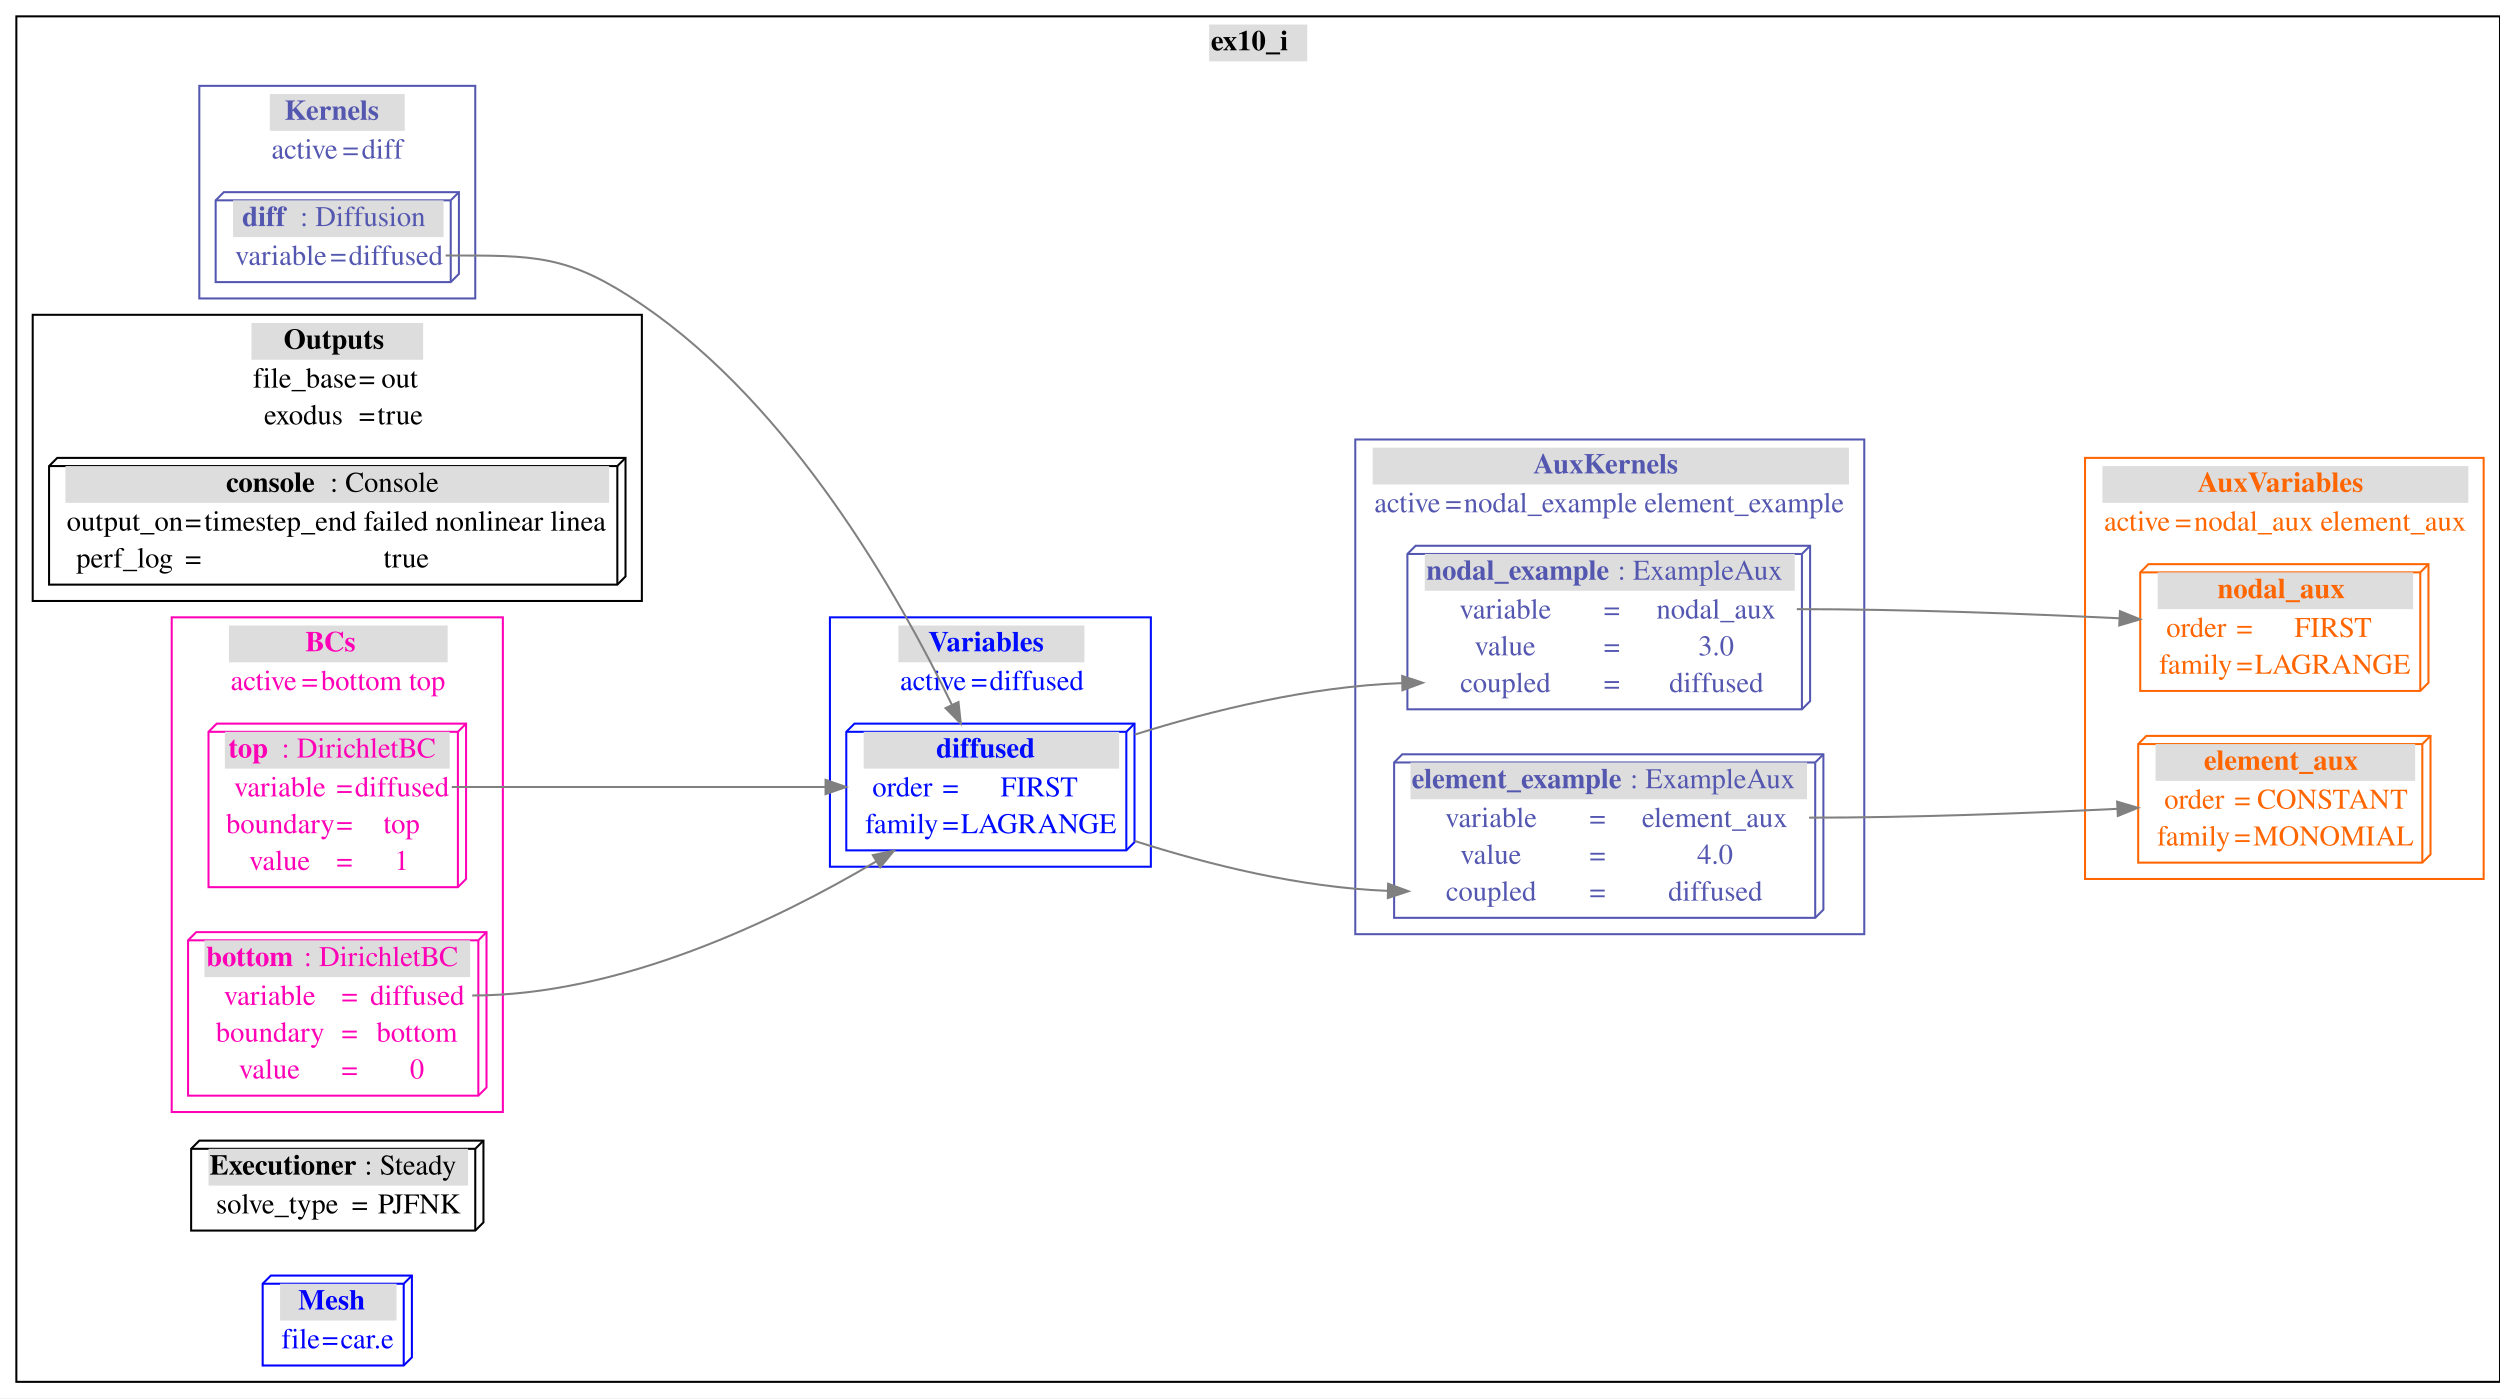
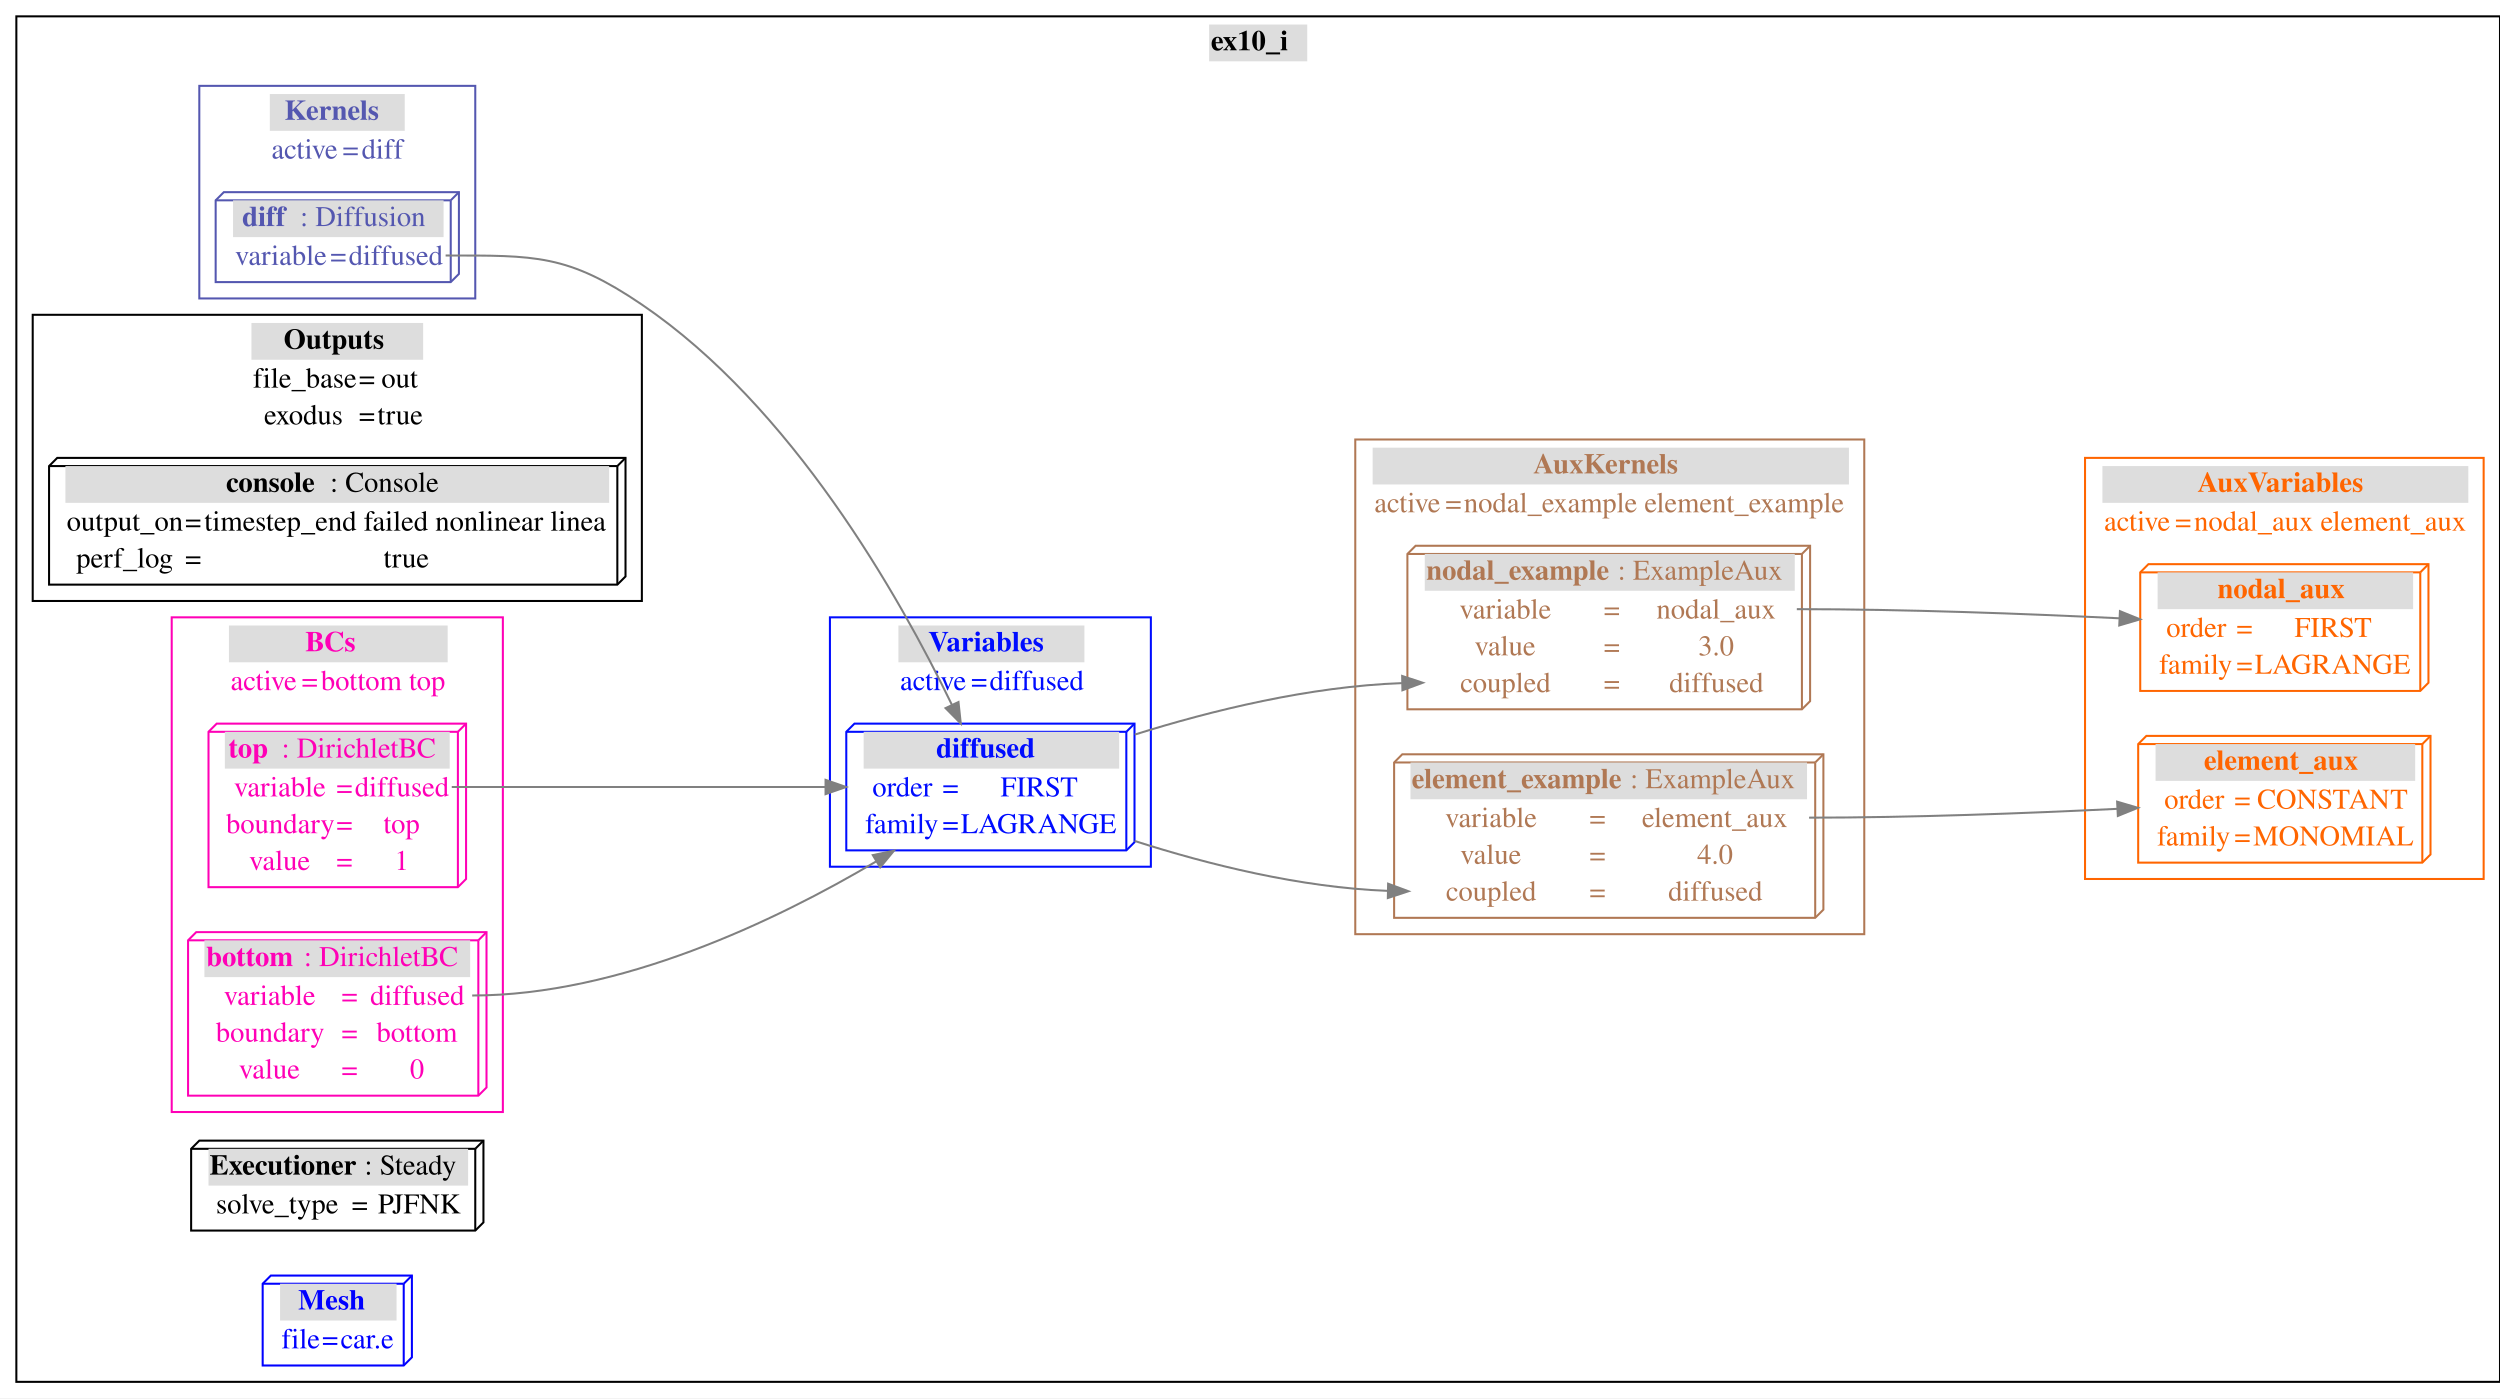
<svg xmlns="http://www.w3.org/2000/svg" width="1223pt" height="684pt" viewBox="0.00 0.00 1223.00 684.00">
  <g id="graph0" class="graph" transform="scale(1 1) rotate(0) translate(0 684)">
    <polygon fill="white" stroke="none" points="0,-0 0,-684 1223,-684 1223,-0 0,-0" />
    <g id="clust1" class="cluster">
      <polygon fill="none" stroke="black" points="8,-8 8,-676 1223,-676 1223,-8 8,-8" />
      <polygon fill="#dddddd" stroke="none" points="591.5,-654 591.5,-672 639.5,-672 639.5,-654 591.5,-654" />
      <text text-anchor="start" x="592.367" y="-659.4" font-family="Times,serif" font-weight="bold" font-size="14.00">ex10_i </text>
    </g>
    <g id="clust2" class="cluster">
      <polygon fill="none" stroke="#5457b0" points="97.5,-538 97.5,-642 232.5,-642 232.5,-538 97.5,-538" />
      <polygon fill="#dddddd" stroke="none" points="132,-620 132,-638 198,-638 198,-620 132,-620" />
      <text text-anchor="start" x="139.154" y="-625.4" font-family="Times,serif" font-weight="bold" font-size="14.00" fill="#5457b0">Kernels </text>
      <text text-anchor="start" x="132.787" y="-606.4" font-family="Times,serif" font-size="14.00" fill="#5457b0">active</text>
      <text text-anchor="start" x="167.553" y="-606.4" font-family="Times,serif" font-size="14.00" fill="#5457b0">=</text>
      <text text-anchor="start" x="176.894" y="-606.4" font-family="Times,serif" font-size="14.00" fill="#5457b0">diff</text>
    </g>
    <g id="clust3" class="cluster">
      <polygon fill="none" stroke="black" points="16,-390 16,-530 314,-530 314,-390 16,-390" />
      <polygon fill="#dddddd" stroke="none" points="123,-508 123,-526 207,-526 207,-508 123,-508" />
      <text text-anchor="start" x="138.754" y="-513.4" font-family="Times,serif" font-weight="bold" font-size="14.00">Outputs </text>
      <text text-anchor="start" x="123.735" y="-494.4" font-family="Times,serif" font-size="14.00">file_base</text>
      <text text-anchor="start" x="175.553" y="-494.4" font-family="Times,serif" font-size="14.00">=</text>
      <text text-anchor="start" x="186.555" y="-494.4" font-family="Times,serif" font-size="14.00">out</text>
      <text text-anchor="start" x="129.17" y="-476.4" font-family="Times,serif" font-size="14.00">exodus</text>
      <text text-anchor="start" x="175.553" y="-476.4" font-family="Times,serif" font-size="14.00">=</text>
      <text text-anchor="start" x="184.617" y="-476.4" font-family="Times,serif" font-size="14.00">true</text>
    </g>
    <g id="clust4" class="cluster">
      <polygon fill="none" stroke="#000cff" points="406,-260 406,-382 563,-382 563,-260 406,-260" />
      <polygon fill="#dddddd" stroke="none" points="439.5,-360 439.5,-378 530.5,-378 530.5,-360 439.5,-360" />
      <text text-anchor="start" x="454.101" y="-365.4" font-family="Times,serif" font-weight="bold" font-size="14.00" fill="#000cff">Variables </text>
      <text text-anchor="start" x="440.288" y="-346.4" font-family="Times,serif" font-size="14.00" fill="#000cff">active</text>
      <text text-anchor="start" x="475.053" y="-346.4" font-family="Times,serif" font-size="14.00" fill="#000cff">=</text>
      <text text-anchor="start" x="484.065" y="-346.4" font-family="Times,serif" font-size="14.00" fill="#000cff">diffused</text>
    </g>
    <g id="clust5" class="cluster">
-       <polygon fill="none" stroke="#5457b0" points="663,-227 663,-469 912,-469 912,-227 663,-227" />
+       <polygon fill="none" stroke="#b07854" points="663,-227 663,-469 912,-469 912,-227 663,-227" />
      <polygon fill="#dddddd" stroke="none" points="671.5,-447 671.5,-465 904.5,-465 904.5,-447 671.5,-447" />
-       <text text-anchor="start" x="750.101" y="-452.4" font-family="Times,serif" font-weight="bold" font-size="14.00" fill="#5457b0">AuxKernels </text>
-       <text text-anchor="start" x="672.288" y="-433.4" font-family="Times,serif" font-size="14.00" fill="#5457b0">active</text>
-       <text text-anchor="start" x="707.053" y="-433.4" font-family="Times,serif" font-size="14.00" fill="#5457b0">=</text>
-       <text text-anchor="start" x="716.115" y="-433.4" font-family="Times,serif" font-size="14.00" fill="#5457b0">nodal_example element_example</text>
+       <text text-anchor="start" x="750.101" y="-452.4" font-family="Times,serif" font-weight="bold" font-size="14.00" fill="#b07854">AuxKernels </text>
+       <text text-anchor="start" x="672.288" y="-433.4" font-family="Times,serif" font-size="14.00" fill="#b07854">active</text>
+       <text text-anchor="start" x="707.053" y="-433.4" font-family="Times,serif" font-size="14.00" fill="#b07854">=</text>
+       <text text-anchor="start" x="716.115" y="-433.4" font-family="Times,serif" font-size="14.00" fill="#b07854">nodal_example element_example</text>
    </g>
    <g id="clust6" class="cluster">
      <polygon fill="none" stroke="#ff6500" points="1020,-254 1020,-460 1215,-460 1215,-254 1020,-254" />
      <polygon fill="#dddddd" stroke="none" points="1028.5,-438 1028.5,-456 1207.5,-456 1207.5,-438 1028.5,-438" />
      <text text-anchor="start" x="1075.05" y="-443.4" font-family="Times,serif" font-weight="bold" font-size="14.00" fill="#ff6500">AuxVariables </text>
      <text text-anchor="start" x="1029.29" y="-424.4" font-family="Times,serif" font-size="14.00" fill="#ff6500">active</text>
      <text text-anchor="start" x="1064.05" y="-424.4" font-family="Times,serif" font-size="14.00" fill="#ff6500">=</text>
      <text text-anchor="start" x="1073.33" y="-424.4" font-family="Times,serif" font-size="14.00" fill="#ff6500">nodal_aux element_aux</text>
    </g>
    <g id="clust7" class="cluster">
      <polygon fill="none" stroke="#ff00b6" points="84,-140 84,-382 246,-382 246,-140 84,-140" />
      <polygon fill="#dddddd" stroke="none" points="112,-360 112,-378 219,-378 219,-360 112,-360" />
      <text text-anchor="start" x="149.361" y="-365.4" font-family="Times,serif" font-weight="bold" font-size="14.00" fill="#ff00b6">BCs </text>
      <text text-anchor="start" x="112.787" y="-346.4" font-family="Times,serif" font-size="14.00" fill="#ff00b6">active</text>
      <text text-anchor="start" x="147.553" y="-346.4" font-family="Times,serif" font-size="14.00" fill="#ff00b6">=</text>
      <text text-anchor="start" x="156.969" y="-346.4" font-family="Times,serif" font-size="14.00" fill="#ff00b6">bottom top</text>
    </g>
    <g id="node1" class="node">
      <polygon fill="none" stroke="black" points="236.5,-126 97.5,-126 93.5,-122 93.5,-82 232.5,-82 236.5,-86 236.5,-126" />
      <polyline fill="none" stroke="black" points="232.5,-122 93.5,-122 " />
      <polyline fill="none" stroke="black" points="232.5,-122 232.5,-82 " />
      <polyline fill="none" stroke="black" points="232.5,-122 236.5,-126 " />
      <polygon fill="#dddddd" stroke="none" points="102,-104 102,-122 229,-122 229,-104 102,-104" />
      <text text-anchor="start" x="102.524" y="-109.4" font-family="Times,serif" font-weight="bold" font-size="14.00">Executioner </text>
      <text text-anchor="start" x="178.323" y="-109.4" font-family="Times,serif" font-size="14.00">: Steady</text>
      <text text-anchor="start" x="105.672" y="-90.4" font-family="Times,serif" font-size="14.00">solve_type</text>
      <text text-anchor="start" x="172.053" y="-90.4" font-family="Times,serif" font-size="14.00">=</text>
      <text text-anchor="start" x="184.888" y="-90.4" font-family="Times,serif" font-size="14.00">PJFNK</text>
    </g>
    <g id="node2" class="node">
      <polygon fill="none" stroke="#5457b0" points="224.5,-590 109.5,-590 105.5,-586 105.5,-546 220.5,-546 224.5,-550 224.5,-590" />
      <polyline fill="none" stroke="#5457b0" points="220.5,-586 105.5,-586 " />
      <polyline fill="none" stroke="#5457b0" points="220.5,-586 220.5,-546 " />
      <polyline fill="none" stroke="#5457b0" points="220.5,-586 224.5,-590 " />
      <polygon fill="#dddddd" stroke="none" points="114,-568 114,-586 217,-586 217,-568 114,-568" />
      <text text-anchor="start" x="118.461" y="-573.4" font-family="Times,serif" font-weight="bold" font-size="14.00" fill="#5457b0">diff </text>
      <text text-anchor="start" x="146.834" y="-573.4" font-family="Times,serif" font-size="14.00" fill="#5457b0">: Diffusion</text>
      <text text-anchor="start" x="114.957" y="-554.4" font-family="Times,serif" font-size="14.00" fill="#5457b0">variable</text>
      <text text-anchor="start" x="161.553" y="-554.4" font-family="Times,serif" font-size="14.00" fill="#5457b0">=</text>
      <text text-anchor="start" x="170.565" y="-554.4" font-family="Times,serif" font-size="14.00" fill="#5457b0">diffused</text>
    </g>
    <g id="node4" class="node">
      <polygon fill="none" stroke="#000cff" points="555,-330 418,-330 414,-326 414,-268 551,-268 555,-272 555,-330" />
      <polyline fill="none" stroke="#000cff" points="551,-326 414,-326 " />
      <polyline fill="none" stroke="#000cff" points="551,-326 551,-268 " />
      <polyline fill="none" stroke="#000cff" points="551,-326 555,-330 " />
      <polygon fill="#dddddd" stroke="none" points="422.5,-308 422.5,-326 547.5,-326 547.5,-308 422.5,-308" />
      <text text-anchor="start" x="457.984" y="-313.4" font-family="Times,serif" font-weight="bold" font-size="14.00" fill="#000cff">diffused </text>
      <text text-anchor="start" x="426.732" y="-294.4" font-family="Times,serif" font-size="14.00" fill="#000cff">order</text>
      <text text-anchor="start" x="461.053" y="-294.4" font-family="Times,serif" font-size="14.00" fill="#000cff">=</text>
      <text text-anchor="start" x="489.442" y="-294.4" font-family="Times,serif" font-size="14.00" fill="#000cff">FIRST</text>
      <text text-anchor="start" x="423.226" y="-276.4" font-family="Times,serif" font-size="14.00" fill="#000cff">family</text>
      <text text-anchor="start" x="461.053" y="-276.4" font-family="Times,serif" font-size="14.00" fill="#000cff">=</text>
      <text text-anchor="start" x="470.013" y="-276.4" font-family="Times,serif" font-size="14.00" fill="#000cff">LAGRANGE</text>
    </g>
    <g id="edge1" class="edge">
      <path fill="none" stroke="#808080" d="M218,-559C261.98,-559 277.614,-559.704 314,-535 387.426,-485.147 439.985,-392.351 465.679,-339.183" />
      <polygon fill="#808080" stroke="#808080" points="468.886,-340.587 470.015,-330.053 462.563,-337.584 468.886,-340.587" />
    </g>
    <g id="node3" class="node">
      <polygon fill="none" stroke="black" points="306,-460 28,-460 24,-456 24,-398 302,-398 306,-402 306,-460" />
      <polyline fill="none" stroke="black" points="302,-456 24,-456 " />
      <polyline fill="none" stroke="black" points="302,-456 302,-398 " />
      <polyline fill="none" stroke="black" points="302,-456 306,-460 " />
      <polygon fill="#dddddd" stroke="none" points="32,-438 32,-456 298,-456 298,-438 32,-438" />
      <text text-anchor="start" x="110.569" y="-443.4" font-family="Times,serif" font-weight="bold" font-size="14.00">console </text>
      <text text-anchor="start" x="161.494" y="-443.4" font-family="Times,serif" font-size="14.00">: Console</text>
      <text text-anchor="start" x="32.609" y="-424.4" font-family="Times,serif" font-size="14.00">output_on</text>
      <text text-anchor="start" x="90.553" y="-424.4" font-family="Times,serif" font-size="14.00">=</text>
      <text text-anchor="start" x="99.948" y="-424.4" font-family="Times,serif" font-size="14.00">timestep_end failed nonlinear linea</text>
      <text text-anchor="start" x="37.287" y="-406.4" font-family="Times,serif" font-size="14.00">perf_log</text>
      <text text-anchor="start" x="90.553" y="-406.4" font-family="Times,serif" font-size="14.00">=</text>
      <text text-anchor="start" x="187.617" y="-406.4" font-family="Times,serif" font-size="14.00">true</text>
    </g>
    <g id="node5" class="node">
-       <polygon fill="none" stroke="#5457b0" points="885.5,-417 692.5,-417 688.5,-413 688.5,-337 881.5,-337 885.5,-341 885.5,-417" />
-       <polyline fill="none" stroke="#5457b0" points="881.5,-413 688.5,-413 " />
-       <polyline fill="none" stroke="#5457b0" points="881.5,-413 881.5,-337 " />
-       <polyline fill="none" stroke="#5457b0" points="881.5,-413 885.5,-417 " />
+       <polygon fill="none" stroke="#b07854" points="885.5,-417 692.5,-417 688.5,-413 688.5,-337 881.5,-337 885.5,-341 885.5,-417" />
+       <polyline fill="none" stroke="#b07854" points="881.5,-413 688.5,-413 " />
+       <polyline fill="none" stroke="#b07854" points="881.5,-413 881.5,-337 " />
+       <polyline fill="none" stroke="#b07854" points="881.5,-413 885.5,-417 " />
      <polygon fill="#dddddd" stroke="none" points="697,-395 697,-413 878,-413 878,-395 697,-395" />
-       <text text-anchor="start" x="697.694" y="-400.4" font-family="Times,serif" font-weight="bold" font-size="14.00" fill="#5457b0">nodal_example </text>
-       <text text-anchor="start" x="791.385" y="-400.4" font-family="Times,serif" font-size="14.00" fill="#5457b0">: ExampleAux</text>
-       <text text-anchor="start" x="713.957" y="-381.4" font-family="Times,serif" font-size="14.00" fill="#5457b0">variable</text>
-       <text text-anchor="start" x="784.553" y="-381.4" font-family="Times,serif" font-size="14.00" fill="#5457b0">=</text>
-       <text text-anchor="start" x="810.34" y="-381.4" font-family="Times,serif" font-size="14.00" fill="#5457b0">nodal_aux</text>
-       <text text-anchor="start" x="721.34" y="-363.4" font-family="Times,serif" font-size="14.00" fill="#5457b0">value</text>
-       <text text-anchor="start" x="784.553" y="-363.4" font-family="Times,serif" font-size="14.00" fill="#5457b0">=</text>
-       <text text-anchor="start" x="830.75" y="-363.4" font-family="Times,serif" font-size="14.00" fill="#5457b0">3.0</text>
-       <text text-anchor="start" x="714.34" y="-345.4" font-family="Times,serif" font-size="14.00" fill="#5457b0">coupled</text>
-       <text text-anchor="start" x="784.553" y="-345.4" font-family="Times,serif" font-size="14.00" fill="#5457b0">=</text>
-       <text text-anchor="start" x="816.564" y="-345.4" font-family="Times,serif" font-size="14.00" fill="#5457b0">diffused</text>
+       <text text-anchor="start" x="697.694" y="-400.4" font-family="Times,serif" font-weight="bold" font-size="14.00" fill="#b07854">nodal_example </text>
+       <text text-anchor="start" x="791.385" y="-400.4" font-family="Times,serif" font-size="14.00" fill="#b07854">: ExampleAux</text>
+       <text text-anchor="start" x="713.957" y="-381.4" font-family="Times,serif" font-size="14.00" fill="#b07854">variable</text>
+       <text text-anchor="start" x="784.553" y="-381.4" font-family="Times,serif" font-size="14.00" fill="#b07854">=</text>
+       <text text-anchor="start" x="810.34" y="-381.4" font-family="Times,serif" font-size="14.00" fill="#b07854">nodal_aux</text>
+       <text text-anchor="start" x="721.34" y="-363.4" font-family="Times,serif" font-size="14.00" fill="#b07854">value</text>
+       <text text-anchor="start" x="784.553" y="-363.4" font-family="Times,serif" font-size="14.00" fill="#b07854">=</text>
+       <text text-anchor="start" x="830.75" y="-363.4" font-family="Times,serif" font-size="14.00" fill="#b07854">3.0</text>
+       <text text-anchor="start" x="714.34" y="-345.4" font-family="Times,serif" font-size="14.00" fill="#b07854">coupled</text>
+       <text text-anchor="start" x="784.553" y="-345.4" font-family="Times,serif" font-size="14.00" fill="#b07854">=</text>
+       <text text-anchor="start" x="816.564" y="-345.4" font-family="Times,serif" font-size="14.00" fill="#b07854">diffused</text>
    </g>
    <g id="edge3" class="edge">
      <path fill="none" stroke="#808080" d="M555.128,-324.649C592.805,-336.456 640.747,-348.221 685.827,-349.817" />
      <polygon fill="#808080" stroke="#808080" points="685.939,-353.319 696,-350 686.065,-346.32 685.939,-353.319" />
    </g>
    <g id="node6" class="node">
-       <polygon fill="none" stroke="#5457b0" points="892,-315 686,-315 682,-311 682,-235 888,-235 892,-239 892,-315" />
-       <polyline fill="none" stroke="#5457b0" points="888,-311 682,-311 " />
-       <polyline fill="none" stroke="#5457b0" points="888,-311 888,-235 " />
-       <polyline fill="none" stroke="#5457b0" points="888,-311 892,-315 " />
+       <polygon fill="none" stroke="#b07854" points="892,-315 686,-315 682,-311 682,-235 888,-235 892,-239 892,-315" />
+       <polyline fill="none" stroke="#b07854" points="888,-311 682,-311 " />
+       <polyline fill="none" stroke="#b07854" points="888,-311 888,-235 " />
+       <polyline fill="none" stroke="#b07854" points="888,-311 892,-315 " />
      <polygon fill="#dddddd" stroke="none" points="690,-293 690,-311 884,-311 884,-293 690,-293" />
-       <text text-anchor="start" x="690.589" y="-298.4" font-family="Times,serif" font-weight="bold" font-size="14.00" fill="#5457b0">element_example </text>
-       <text text-anchor="start" x="797.49" y="-298.4" font-family="Times,serif" font-size="14.00" fill="#5457b0">: ExampleAux</text>
-       <text text-anchor="start" x="706.957" y="-279.4" font-family="Times,serif" font-size="14.00" fill="#5457b0">variable</text>
-       <text text-anchor="start" x="777.553" y="-279.4" font-family="Times,serif" font-size="14.00" fill="#5457b0">=</text>
-       <text text-anchor="start" x="803.235" y="-279.4" font-family="Times,serif" font-size="14.00" fill="#5457b0">element_aux</text>
-       <text text-anchor="start" x="714.34" y="-261.4" font-family="Times,serif" font-size="14.00" fill="#5457b0">value</text>
-       <text text-anchor="start" x="777.553" y="-261.4" font-family="Times,serif" font-size="14.00" fill="#5457b0">=</text>
-       <text text-anchor="start" x="830.25" y="-261.4" font-family="Times,serif" font-size="14.00" fill="#5457b0">4.0</text>
-       <text text-anchor="start" x="707.34" y="-243.4" font-family="Times,serif" font-size="14.00" fill="#5457b0">coupled</text>
-       <text text-anchor="start" x="777.553" y="-243.4" font-family="Times,serif" font-size="14.00" fill="#5457b0">=</text>
-       <text text-anchor="start" x="816.064" y="-243.4" font-family="Times,serif" font-size="14.00" fill="#5457b0">diffused</text>
+       <text text-anchor="start" x="690.589" y="-298.4" font-family="Times,serif" font-weight="bold" font-size="14.00" fill="#b07854">element_example </text>
+       <text text-anchor="start" x="797.49" y="-298.4" font-family="Times,serif" font-size="14.00" fill="#b07854">: ExampleAux</text>
+       <text text-anchor="start" x="706.957" y="-279.4" font-family="Times,serif" font-size="14.00" fill="#b07854">variable</text>
+       <text text-anchor="start" x="777.553" y="-279.4" font-family="Times,serif" font-size="14.00" fill="#b07854">=</text>
+       <text text-anchor="start" x="803.235" y="-279.4" font-family="Times,serif" font-size="14.00" fill="#b07854">element_aux</text>
+       <text text-anchor="start" x="714.34" y="-261.4" font-family="Times,serif" font-size="14.00" fill="#b07854">value</text>
+       <text text-anchor="start" x="777.553" y="-261.4" font-family="Times,serif" font-size="14.00" fill="#b07854">=</text>
+       <text text-anchor="start" x="830.25" y="-261.4" font-family="Times,serif" font-size="14.00" fill="#b07854">4.0</text>
+       <text text-anchor="start" x="707.34" y="-243.4" font-family="Times,serif" font-size="14.00" fill="#b07854">coupled</text>
+       <text text-anchor="start" x="777.553" y="-243.4" font-family="Times,serif" font-size="14.00" fill="#b07854">=</text>
+       <text text-anchor="start" x="816.064" y="-243.4" font-family="Times,serif" font-size="14.00" fill="#b07854">diffused</text>
    </g>
    <g id="edge5" class="edge">
      <path fill="none" stroke="#808080" d="M555.061,-272.604C591.005,-261.083 636.171,-249.806 678.802,-248.196" />
      <polygon fill="#808080" stroke="#808080" points="679.069,-251.692 689,-248 678.935,-244.693 679.069,-251.692" />
    </g>
    <g id="node9" class="node">
      <polygon fill="none" stroke="#ff6500" points="1188,-408 1051,-408 1047,-404 1047,-346 1184,-346 1188,-350 1188,-408" />
      <polyline fill="none" stroke="#ff6500" points="1184,-404 1047,-404 " />
      <polyline fill="none" stroke="#ff6500" points="1184,-404 1184,-346 " />
      <polyline fill="none" stroke="#ff6500" points="1184,-404 1188,-408 " />
      <polygon fill="#dddddd" stroke="none" points="1055.5,-386 1055.5,-404 1180.5,-404 1180.5,-386 1055.5,-386" />
      <text text-anchor="start" x="1084.76" y="-391.4" font-family="Times,serif" font-weight="bold" font-size="14.00" fill="#ff6500">nodal_aux </text>
      <text text-anchor="start" x="1059.73" y="-372.4" font-family="Times,serif" font-size="14.00" fill="#ff6500">order</text>
      <text text-anchor="start" x="1094.05" y="-372.4" font-family="Times,serif" font-size="14.00" fill="#ff6500">=</text>
      <text text-anchor="start" x="1122.44" y="-372.4" font-family="Times,serif" font-size="14.00" fill="#ff6500">FIRST</text>
      <text text-anchor="start" x="1056.23" y="-354.4" font-family="Times,serif" font-size="14.00" fill="#ff6500">family</text>
      <text text-anchor="start" x="1094.05" y="-354.4" font-family="Times,serif" font-size="14.00" fill="#ff6500">=</text>
      <text text-anchor="start" x="1103.01" y="-354.4" font-family="Times,serif" font-size="14.00" fill="#ff6500">LAGRANGE</text>
    </g>
    <g id="edge2" class="edge">
      <path fill="none" stroke="#808080" d="M879,-386C931.555,-386 990.604,-383.772 1036.68,-381.533" />
      <polygon fill="#808080" stroke="#808080" points="1037.08,-385.018 1046.9,-381.026 1036.74,-378.026 1037.08,-385.018" />
    </g>
    <g id="node8" class="node">
      <polygon fill="none" stroke="#ff6500" points="1189,-324 1050,-324 1046,-320 1046,-262 1185,-262 1189,-266 1189,-324" />
      <polyline fill="none" stroke="#ff6500" points="1185,-320 1046,-320 " />
      <polyline fill="none" stroke="#ff6500" points="1185,-320 1185,-262 " />
      <polyline fill="none" stroke="#ff6500" points="1185,-320 1189,-324 " />
      <polygon fill="#dddddd" stroke="none" points="1054.5,-302 1054.5,-320 1181.5,-320 1181.5,-302 1054.5,-302" />
      <text text-anchor="start" x="1078.15" y="-307.4" font-family="Times,serif" font-weight="bold" font-size="14.00" fill="#ff6500">element_aux </text>
      <text text-anchor="start" x="1058.73" y="-288.4" font-family="Times,serif" font-size="14.00" fill="#ff6500">order</text>
      <text text-anchor="start" x="1093.05" y="-288.4" font-family="Times,serif" font-size="14.00" fill="#ff6500">=</text>
      <text text-anchor="start" x="1104.17" y="-288.4" font-family="Times,serif" font-size="14.00" fill="#ff6500">CONSTANT</text>
      <text text-anchor="start" x="1055.23" y="-270.4" font-family="Times,serif" font-size="14.00" fill="#ff6500">family</text>
      <text text-anchor="start" x="1093.05" y="-270.4" font-family="Times,serif" font-size="14.00" fill="#ff6500">=</text>
      <text text-anchor="start" x="1102.24" y="-270.4" font-family="Times,serif" font-size="14.00" fill="#ff6500">MONOMIAL</text>
    </g>
    <g id="edge4" class="edge">
      <path fill="none" stroke="#808080" d="M885,-284C935.095,-284 991.242,-286.13 1035.69,-288.318" />
      <polygon fill="#808080" stroke="#808080" points="1035.7,-291.823 1045.86,-288.829 1036.05,-284.831 1035.7,-291.823" />
    </g>
    <g id="node7" class="node">
      <polygon fill="none" stroke="#0000ff" points="201.5,-60 132.5,-60 128.5,-56 128.5,-16 197.5,-16 201.5,-20 201.5,-60" />
      <polyline fill="none" stroke="#0000ff" points="197.5,-56 128.5,-56 " />
      <polyline fill="none" stroke="#0000ff" points="197.5,-56 197.5,-16 " />
      <polyline fill="none" stroke="#0000ff" points="197.5,-56 201.5,-60 " />
      <polygon fill="#dddddd" stroke="none" points="137,-38 137,-56 194,-56 194,-38 137,-38" />
      <text text-anchor="start" x="145.868" y="-43.4" font-family="Times,serif" font-weight="bold" font-size="14.00" fill="#0000ff">Mesh </text>
      <text text-anchor="start" x="137.672" y="-24.4" font-family="Times,serif" font-size="14.00" fill="#0000ff">file</text>
      <text text-anchor="start" x="157.553" y="-24.4" font-family="Times,serif" font-size="14.00" fill="#0000ff">=</text>
      <text text-anchor="start" x="166.598" y="-24.4" font-family="Times,serif" font-size="14.00" fill="#0000ff">car.e</text>
    </g>
    <g id="node10" class="node">
      <polygon fill="none" stroke="#ff00b6" points="228,-330 106,-330 102,-326 102,-250 224,-250 228,-254 228,-330" />
      <polyline fill="none" stroke="#ff00b6" points="224,-326 102,-326 " />
      <polyline fill="none" stroke="#ff00b6" points="224,-326 224,-250 " />
      <polyline fill="none" stroke="#ff00b6" points="224,-326 228,-330 " />
      <polygon fill="#dddddd" stroke="none" points="110,-308 110,-326 220,-326 220,-308 110,-308" />
      <text text-anchor="start" x="111.733" y="-313.4" font-family="Times,serif" font-weight="bold" font-size="14.00" fill="#ff00b6">top </text>
      <text text-anchor="start" x="137.784" y="-313.4" font-family="Times,serif" font-size="14.00" fill="#ff00b6">: DirichletBC</text>
      <text text-anchor="start" x="114.457" y="-294.4" font-family="Times,serif" font-size="14.00" fill="#ff00b6">variable</text>
      <text text-anchor="start" x="164.553" y="-294.4" font-family="Times,serif" font-size="14.00" fill="#ff00b6">=</text>
      <text text-anchor="start" x="173.565" y="-294.4" font-family="Times,serif" font-size="14.00" fill="#ff00b6">diffused</text>
      <text text-anchor="start" x="110.562" y="-276.4" font-family="Times,serif" font-size="14.00" fill="#ff00b6">boundary</text>
      <text text-anchor="start" x="164.553" y="-276.4" font-family="Times,serif" font-size="14.00" fill="#ff00b6">=</text>
      <text text-anchor="start" x="187.555" y="-276.4" font-family="Times,serif" font-size="14.00" fill="#ff00b6">top</text>
      <text text-anchor="start" x="121.84" y="-258.4" font-family="Times,serif" font-size="14.00" fill="#ff00b6">value</text>
      <text text-anchor="start" x="164.553" y="-258.4" font-family="Times,serif" font-size="14.00" fill="#ff00b6">=</text>
      <text text-anchor="start" x="193" y="-258.4" font-family="Times,serif" font-size="14.00" fill="#ff00b6">1</text>
    </g>
    <g id="edge6" class="edge">
      <path fill="none" stroke="#808080" d="M221,-299C282.31,-299 351.674,-299 403.696,-299" />
      <polygon fill="#808080" stroke="#808080" points="403.862,-302.5 413.862,-299 403.862,-295.5 403.862,-302.5" />
    </g>
    <g id="node11" class="node">
      <polygon fill="none" stroke="#ff00b6" points="238,-228 96,-228 92,-224 92,-148 234,-148 238,-152 238,-228" />
      <polyline fill="none" stroke="#ff00b6" points="234,-224 92,-224 " />
      <polyline fill="none" stroke="#ff00b6" points="234,-224 234,-148 " />
      <polyline fill="none" stroke="#ff00b6" points="234,-224 238,-228 " />
      <polygon fill="#dddddd" stroke="none" points="100,-206 100,-224 230,-224 230,-206 100,-206" />
      <text text-anchor="start" x="100.842" y="-211.4" font-family="Times,serif" font-weight="bold" font-size="14.00" fill="#ff00b6">bottom </text>
      <text text-anchor="start" x="148.675" y="-211.4" font-family="Times,serif" font-size="14.00" fill="#ff00b6">: DirichletBC</text>
      <text text-anchor="start" x="109.457" y="-192.4" font-family="Times,serif" font-size="14.00" fill="#ff00b6">variable</text>
      <text text-anchor="start" x="167.053" y="-192.4" font-family="Times,serif" font-size="14.00" fill="#ff00b6">=</text>
      <text text-anchor="start" x="181.065" y="-192.4" font-family="Times,serif" font-size="14.00" fill="#ff00b6">diffused</text>
      <text text-anchor="start" x="105.562" y="-174.4" font-family="Times,serif" font-size="14.00" fill="#ff00b6">boundary</text>
      <text text-anchor="start" x="167.053" y="-174.4" font-family="Times,serif" font-size="14.00" fill="#ff00b6">=</text>
      <text text-anchor="start" x="184.164" y="-174.4" font-family="Times,serif" font-size="14.00" fill="#ff00b6">bottom</text>
      <text text-anchor="start" x="116.84" y="-156.4" font-family="Times,serif" font-size="14.00" fill="#ff00b6">value</text>
      <text text-anchor="start" x="167.053" y="-156.4" font-family="Times,serif" font-size="14.00" fill="#ff00b6">=</text>
      <text text-anchor="start" x="200.5" y="-156.4" font-family="Times,serif" font-size="14.00" fill="#ff00b6">0</text>
    </g>
    <g id="edge7" class="edge">
      <path fill="none" stroke="#808080" d="M231,-197C303.253,-197 379.224,-233.35 428.726,-262.65" />
      <polygon fill="#808080" stroke="#808080" points="426.977,-265.683 437.349,-267.842 430.587,-259.686 426.977,-265.683" />
    </g>
  </g>
</svg>
